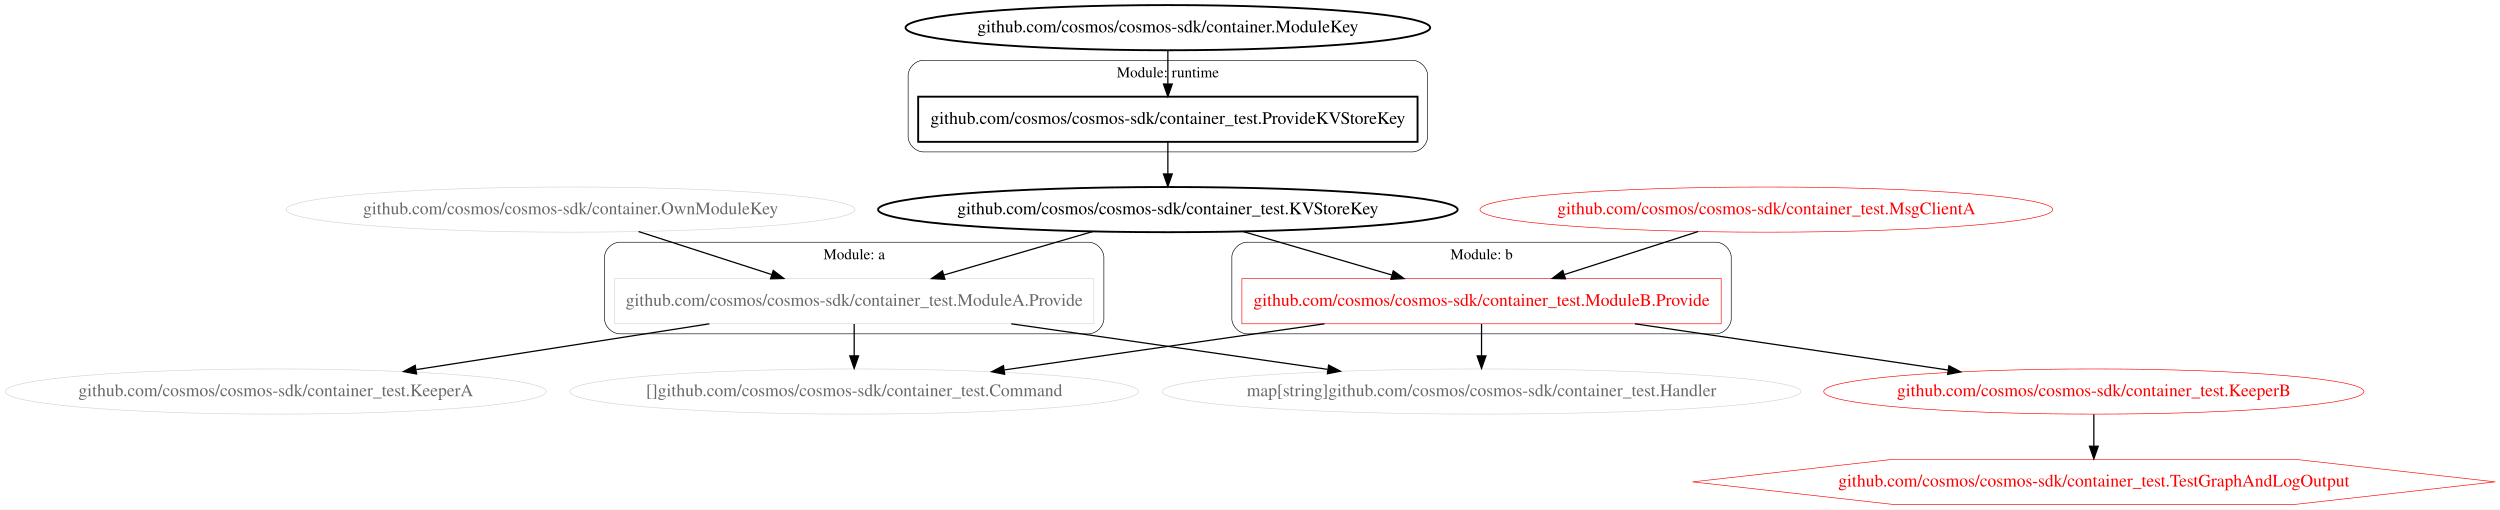
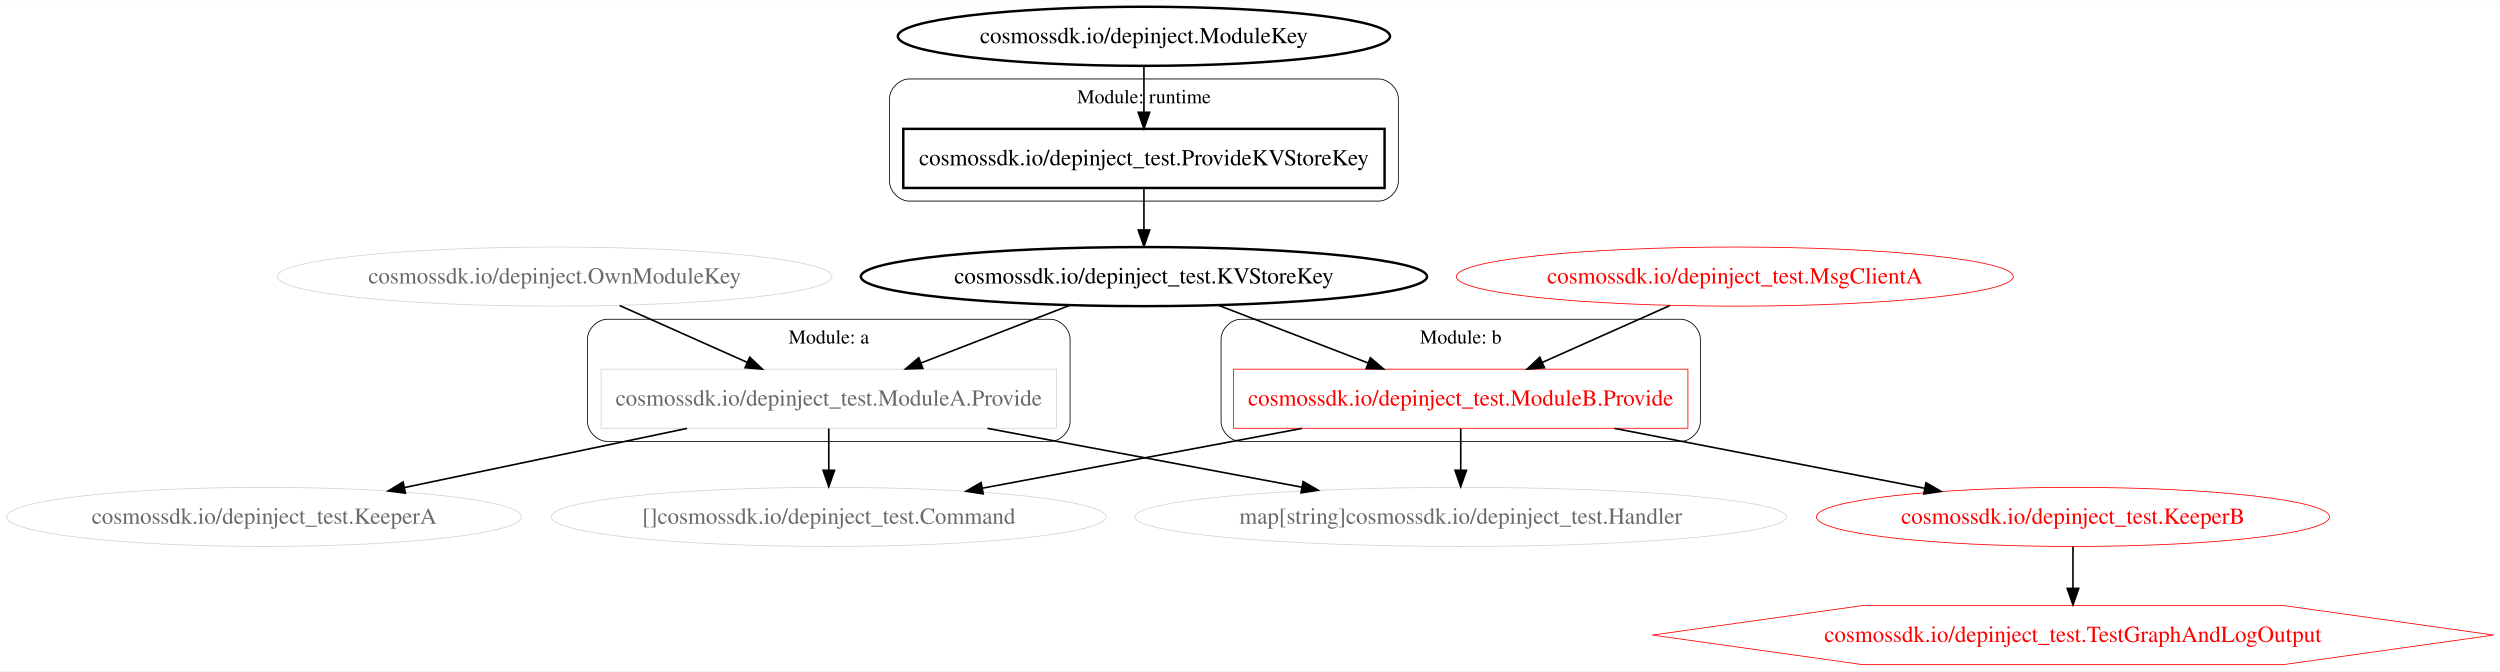
- <svg xmlns="http://www.w3.org/2000/svg" width="1992pt" height="406pt" viewBox="0.00 0.00 1992.49 406.00">
-   <g id="graph0" class="graph" transform="scale(1 1) rotate(0) translate(4 402)">
-     <polygon fill="#ffffff" stroke="transparent" points="-4,4 -4,-402 1988.489,-402 1988.489,4 -4,4" />
+ <svg xmlns="http://www.w3.org/2000/svg" width="1523pt" height="409pt" viewBox="0.00 0.00 1523.08 408.80">
+   <g id="graph0" class="graph" transform="scale(1 1) rotate(0) translate(4 404.8)">
+     <polygon fill="#ffffff" stroke="transparent" points="-4,4 -4,-404.8 1519.079,-404.8 1519.079,4 -4,4" />
    <g id="clust1" class="cluster">
-       <path fill="none" stroke="#000000" stroke-width=".5" d="M489.781,-136C489.781,-136 863.781,-136 863.781,-136 869.781,-136 875.781,-142 875.781,-148 875.781,-148 875.781,-197 875.781,-197 875.781,-203 869.781,-209 863.781,-209 863.781,-209 489.781,-209 489.781,-209 483.781,-209 477.781,-203 477.781,-197 477.781,-197 477.781,-148 477.781,-148 477.781,-142 483.781,-136 489.781,-136" />
-       <text text-anchor="middle" x="676.781" y="-195.4" font-family="Times,serif" font-size="12.00" fill="#000000">Module: a</text>
+       <path fill="none" stroke="#000000" stroke-width=".5" d="M365.921,-136C365.921,-136 635.921,-136 635.921,-136 641.921,-136 647.921,-142 647.921,-148 647.921,-148 647.921,-198.4 647.921,-198.4 647.921,-204.4 641.921,-210.4 635.921,-210.4 635.921,-210.4 365.921,-210.4 365.921,-210.4 359.921,-210.4 353.921,-204.4 353.921,-198.4 353.921,-198.4 353.921,-148 353.921,-148 353.921,-142 359.921,-136 365.921,-136" />
+       <text text-anchor="middle" x="500.921" y="-195.6" font-family="Times,serif" font-size="12.00" fill="#000000">Module: a</text>
    </g>
    <g id="clust2" class="cluster">
-       <path fill="none" stroke="#000000" stroke-width=".5" d="M989.781,-136C989.781,-136 1363.781,-136 1363.781,-136 1369.781,-136 1375.781,-142 1375.781,-148 1375.781,-148 1375.781,-197 1375.781,-197 1375.781,-203 1369.781,-209 1363.781,-209 1363.781,-209 989.781,-209 989.781,-209 983.781,-209 977.781,-203 977.781,-197 977.781,-197 977.781,-148 977.781,-148 977.781,-142 983.781,-136 989.781,-136" />
-       <text text-anchor="middle" x="1176.781" y="-195.4" font-family="Times,serif" font-size="12.00" fill="#000000">Module: b</text>
+       <path fill="none" stroke="#000000" stroke-width=".5" d="M751.921,-136C751.921,-136 1019.921,-136 1019.921,-136 1025.921,-136 1031.921,-142 1031.921,-148 1031.921,-148 1031.921,-198.4 1031.921,-198.4 1031.921,-204.4 1025.921,-210.4 1019.921,-210.4 1019.921,-210.4 751.921,-210.4 751.921,-210.4 745.921,-210.4 739.921,-204.4 739.921,-198.4 739.921,-198.4 739.921,-148 739.921,-148 739.921,-142 745.921,-136 751.921,-136" />
+       <text text-anchor="middle" x="885.921" y="-195.6" font-family="Times,serif" font-size="12.00" fill="#000000">Module: b</text>
    </g>
    <g id="clust3" class="cluster">
-       <path fill="none" stroke="#000000" stroke-width=".5" d="M731.781,-281C731.781,-281 1121.781,-281 1121.781,-281 1127.781,-281 1133.781,-287 1133.781,-293 1133.781,-293 1133.781,-342 1133.781,-342 1133.781,-348 1127.781,-354 1121.781,-354 1121.781,-354 731.781,-354 731.781,-354 725.781,-354 719.781,-348 719.781,-342 719.781,-342 719.781,-293 719.781,-293 719.781,-287 725.781,-281 731.781,-281" />
-       <text text-anchor="middle" x="926.781" y="-340.4" font-family="Times,serif" font-size="12.00" fill="#000000">Module: runtime</text>
+       <path fill="none" stroke="#000000" stroke-width=".5" d="M549.921,-282.4C549.921,-282.4 835.921,-282.4 835.921,-282.4 841.921,-282.4 847.921,-288.4 847.921,-294.4 847.921,-294.4 847.921,-344.8 847.921,-344.8 847.921,-350.8 841.921,-356.8 835.921,-356.8 835.921,-356.8 549.921,-356.8 549.921,-356.8 543.921,-356.8 537.921,-350.8 537.921,-344.8 537.921,-344.8 537.921,-294.4 537.921,-294.4 537.921,-288.4 543.921,-282.4 549.921,-282.4" />
+       <text text-anchor="middle" x="692.921" y="-342" font-family="Times,serif" font-size="12.00" fill="#000000">Module: runtime</text>
    </g>
    <g id="node1" class="node">
-       <polygon fill="none" stroke="#d3d3d3" stroke-width=".5" points="867.781,-180 485.781,-180 485.781,-144 867.781,-144 867.781,-180" />
-       <text text-anchor="middle" x="676.781" y="-158.3" font-family="Times,serif" font-size="14.00" fill="#696969">github.com/cosmos/cosmos-sdk/container_test.ModuleA.Provide</text>
+       <polygon fill="none" stroke="#d3d3d3" stroke-width=".5" points="639.602,-180 362.24,-180 362.24,-144 639.602,-144 639.602,-180" />
+       <text text-anchor="middle" x="500.921" y="-157.8" font-family="Times,serif" font-size="14.00" fill="#696969">cosmossdk.io/depinject_test.ModuleA.Provide</text>
    </g>
    <g id="node4" class="node">
-       <ellipse fill="none" stroke="#d3d3d3" stroke-width=".5" cx="676.781" cy="-90" rx="226.66" ry="18" />
-       <text text-anchor="middle" x="676.781" y="-86.3" font-family="Times,serif" font-size="14.00" fill="#696969">[]github.com/cosmos/cosmos-sdk/container_test.Command</text>
+       <ellipse fill="none" stroke="#d3d3d3" stroke-width=".5" cx="500.921" cy="-90" rx="168.983" ry="18" />
+       <text text-anchor="middle" x="500.921" y="-85.8" font-family="Times,serif" font-size="14.00" fill="#696969">[]cosmossdk.io/depinject_test.Command</text>
    </g>
    <g id="edge7" class="edge">
-       <path fill="none" stroke="#000000" d="M676.781,-143.831C676.781,-136.131 676.781,-126.974 676.781,-118.417" />
-       <polygon fill="#000000" stroke="#000000" points="680.281,-118.413 676.781,-108.413 673.281,-118.413 680.281,-118.413" />
+       <path fill="none" stroke="#000000" d="M500.921,-143.831C500.921,-136.131 500.921,-126.974 500.921,-118.417" />
+       <polygon fill="#000000" stroke="#000000" points="504.421,-118.413 500.921,-108.413 497.421,-118.413 504.421,-118.413" />
    </g>
    <g id="node8" class="node">
-       <ellipse fill="none" stroke="#d3d3d3" stroke-width=".5" cx="215.781" cy="-90" rx="215.562" ry="18" />
-       <text text-anchor="middle" x="215.781" y="-86.3" font-family="Times,serif" font-size="14.00" fill="#696969">github.com/cosmos/cosmos-sdk/container_test.KeeperA</text>
+       <ellipse fill="none" stroke="#d3d3d3" stroke-width=".5" cx="156.921" cy="-90" rx="156.842" ry="18" />
+       <text text-anchor="middle" x="156.921" y="-85.8" font-family="Times,serif" font-size="14.00" fill="#696969">cosmossdk.io/depinject_test.KeeperA</text>
    </g>
    <g id="edge5" class="edge">
-       <path fill="none" stroke="#000000" d="M561.343,-143.971C489.913,-132.815 398.655,-118.562 327.859,-107.505" />
-       <polygon fill="#000000" stroke="#000000" points="327.988,-103.982 317.567,-105.897 326.908,-110.898 327.988,-103.982" />
+       <path fill="none" stroke="#000000" d="M414.559,-143.924C361.927,-132.908 294.93,-118.886 242.45,-107.901" />
+       <polygon fill="#000000" stroke="#000000" points="242.997,-104.44 232.492,-105.817 241.563,-111.292 242.997,-104.44" />
    </g>
    <g id="node12" class="node">
-       <ellipse fill="none" stroke="#d3d3d3" stroke-width=".5" cx="1176.781" cy="-90" rx="254.555" ry="18" />
-       <text text-anchor="middle" x="1176.781" y="-86.3" font-family="Times,serif" font-size="14.00" fill="#696969">map[string]github.com/cosmos/cosmos-sdk/container_test.Handler</text>
+       <ellipse fill="none" stroke="#d3d3d3" stroke-width=".5" cx="885.921" cy="-90" rx="198.454" ry="18" />
+       <text text-anchor="middle" x="885.921" y="-85.8" font-family="Times,serif" font-size="14.00" fill="#696969">map[string]cosmossdk.io/depinject_test.Handler</text>
    </g>
    <g id="edge6" class="edge">
-       <path fill="none" stroke="#000000" d="M801.984,-143.971C879.083,-132.869 977.479,-118.7 1054.105,-107.665" />
-       <polygon fill="#000000" stroke="#000000" points="1054.892,-111.088 1064.291,-106.199 1053.894,-104.16 1054.892,-111.088" />
+       <path fill="none" stroke="#000000" d="M597.576,-143.924C656.112,-132.977 730.523,-119.061 789.091,-108.109" />
+       <polygon fill="#000000" stroke="#000000" points="789.904,-111.517 799.09,-106.239 788.617,-104.636 789.904,-111.517" />
    </g>
    <g id="node2" class="node">
-       <polygon fill="none" stroke="#ff0000" stroke-width=".5" points="1367.781,-180 985.781,-180 985.781,-144 1367.781,-144 1367.781,-180" />
-       <text text-anchor="middle" x="1176.781" y="-158.3" font-family="Times,serif" font-size="14.00" fill="#ff0000">github.com/cosmos/cosmos-sdk/container_test.ModuleB.Provide</text>
+       <polygon fill="none" stroke="#ff0000" stroke-width=".5" points="1024.332,-180 747.51,-180 747.51,-144 1024.332,-144 1024.332,-180" />
+       <text text-anchor="middle" x="885.921" y="-157.8" font-family="Times,serif" font-size="14.00" fill="#ff0000">cosmossdk.io/depinject_test.ModuleB.Provide</text>
    </g>
    <g id="edge11" class="edge">
-       <path fill="none" stroke="#000000" d="M1051.577,-143.971C973.51,-132.729 873.606,-118.343 796.578,-107.251" />
-       <polygon fill="#000000" stroke="#000000" points="796.742,-103.738 786.345,-105.777 795.744,-110.667 796.742,-103.738" />
+       <path fill="none" stroke="#000000" d="M789.266,-143.924C729.677,-132.78 653.638,-118.56 594.607,-107.52" />
+       <polygon fill="#000000" stroke="#000000" points="595.012,-104.036 584.539,-105.638 593.725,-110.916 595.012,-104.036" />
    </g>
    <g id="node9" class="node">
-       <ellipse fill="none" stroke="#ff0000" stroke-width=".5" cx="1664.781" cy="-90" rx="215.262" ry="18" />
-       <text text-anchor="middle" x="1664.781" y="-86.3" font-family="Times,serif" font-size="14.00" fill="#ff0000">github.com/cosmos/cosmos-sdk/container_test.KeeperB</text>
+       <ellipse fill="none" stroke="#ff0000" stroke-width=".5" cx="1258.921" cy="-90" rx="156.28" ry="18" />
+       <text text-anchor="middle" x="1258.921" y="-85.8" font-family="Times,serif" font-size="14.00" fill="#ff0000">cosmossdk.io/depinject_test.KeeperB</text>
    </g>
    <g id="edge10" class="edge">
-       <path fill="none" stroke="#000000" d="M1298.979,-143.971C1375.443,-132.689 1473.371,-118.241 1548.658,-107.133" />
-       <polygon fill="#000000" stroke="#000000" points="1549.276,-110.58 1558.658,-105.657 1548.254,-103.655 1549.276,-110.58" />
+       <path fill="none" stroke="#000000" d="M979.563,-143.924C1037.379,-132.764 1111.18,-118.518 1168.406,-107.472" />
+       <polygon fill="#000000" stroke="#000000" points="1169.372,-110.85 1178.527,-105.518 1168.045,-103.977 1169.372,-110.85" />
    </g>
    <g id="edge12" class="edge">
-       <path fill="none" stroke="#000000" d="M1176.781,-143.831C1176.781,-136.131 1176.781,-126.974 1176.781,-118.417" />
-       <polygon fill="#000000" stroke="#000000" points="1180.281,-118.413 1176.781,-108.413 1173.281,-118.413 1180.281,-118.413" />
+       <path fill="none" stroke="#000000" d="M885.921,-143.831C885.921,-136.131 885.921,-126.974 885.921,-118.417" />
+       <polygon fill="#000000" stroke="#000000" points="889.421,-118.413 885.921,-108.413 882.421,-118.413 889.421,-118.413" />
    </g>
    <g id="node3" class="node">
-       <polygon fill="none" stroke="#000000" stroke-width="1.5" points="1125.781,-325 727.781,-325 727.781,-289 1125.781,-289 1125.781,-325" />
-       <text text-anchor="middle" x="926.781" y="-303.3" font-family="Times,serif" font-size="14.00" fill="#000000">github.com/cosmos/cosmos-sdk/container_test.ProvideKVStoreKey</text>
+       <polygon fill="none" stroke="#000000" stroke-width="1.5" points="839.529,-326.4 546.313,-326.4 546.313,-290.4 839.529,-290.4 839.529,-326.4" />
+       <text text-anchor="middle" x="692.921" y="-304.2" font-family="Times,serif" font-size="14.00" fill="#000000">cosmossdk.io/depinject_test.ProvideKVStoreKey</text>
    </g>
    <g id="node7" class="node">
-       <ellipse fill="none" stroke="#000000" stroke-width="1.5" cx="926.781" cy="-235" rx="230.959" ry="18" />
-       <text text-anchor="middle" x="926.781" y="-231.3" font-family="Times,serif" font-size="14.00" fill="#000000">github.com/cosmos/cosmos-sdk/container_test.KVStoreKey</text>
+       <ellipse fill="none" stroke="#000000" stroke-width="1.5" cx="692.921" cy="-236.4" rx="172.472" ry="18" />
+       <text text-anchor="middle" x="692.921" y="-232.2" font-family="Times,serif" font-size="14.00" fill="#000000">cosmossdk.io/depinject_test.KVStoreKey</text>
    </g>
    <g id="edge2" class="edge">
-       <path fill="none" stroke="#000000" d="M926.781,-288.831C926.781,-281.131 926.781,-271.974 926.781,-263.417" />
-       <polygon fill="#000000" stroke="#000000" points="930.281,-263.413 926.781,-253.413 923.281,-263.413 930.281,-263.413" />
+       <path fill="none" stroke="#000000" d="M692.921,-290.231C692.921,-282.531 692.921,-273.374 692.921,-264.817" />
+       <polygon fill="#000000" stroke="#000000" points="696.421,-264.813 692.921,-254.813 689.421,-264.813 696.421,-264.813" />
    </g>
    <g id="node5" class="node">
-       <ellipse fill="none" stroke="#000000" stroke-width="1.5" cx="926.781" cy="-380" rx="209.063" ry="18" />
-       <text text-anchor="middle" x="926.781" y="-376.3" font-family="Times,serif" font-size="14.00" fill="#000000">github.com/cosmos/cosmos-sdk/container.ModuleKey</text>
+       <ellipse fill="none" stroke="#000000" stroke-width="1.5" cx="692.921" cy="-382.8" rx="149.927" ry="18" />
+       <text text-anchor="middle" x="692.921" y="-378.6" font-family="Times,serif" font-size="14.00" fill="#000000">cosmossdk.io/depinject.ModuleKey</text>
    </g>
    <g id="edge1" class="edge">
-       <path fill="none" stroke="#000000" d="M926.781,-361.955C926.781,-353.883 926.781,-344.176 926.781,-335.182" />
-       <polygon fill="#000000" stroke="#000000" points="930.281,-335.09 926.781,-325.09 923.281,-335.09 930.281,-335.09" />
+       <path fill="none" stroke="#000000" d="M692.921,-364.79C692.921,-356.353 692.921,-346.103 692.921,-336.668" />
+       <polygon fill="#000000" stroke="#000000" points="696.421,-336.502 692.921,-326.502 689.421,-336.502 696.421,-336.502" />
    </g>
    <g id="node6" class="node">
-       <ellipse fill="none" stroke="#d3d3d3" stroke-width=".5" cx="450.781" cy="-235" rx="226.66" ry="18" />
-       <text text-anchor="middle" x="450.781" y="-231.3" font-family="Times,serif" font-size="14.00" fill="#696969">github.com/cosmos/cosmos-sdk/container.OwnModuleKey</text>
+       <ellipse fill="none" stroke="#d3d3d3" stroke-width=".5" cx="333.921" cy="-236.4" rx="168.969" ry="18" />
+       <text text-anchor="middle" x="333.921" y="-232.2" font-family="Times,serif" font-size="14.00" fill="#696969">cosmossdk.io/depinject.OwnModuleKey</text>
    </g>
    <g id="edge4" class="edge">
-       <path fill="none" stroke="#000000" d="M504.913,-217.515C536.766,-207.226 577.277,-194.141 610.967,-183.258" />
-       <polygon fill="#000000" stroke="#000000" points="612.29,-186.509 620.73,-180.105 610.138,-179.848 612.29,-186.509" />
+       <path fill="none" stroke="#000000" d="M373.498,-218.768C396.761,-208.404 426.383,-195.207 451.211,-184.146" />
+       <polygon fill="#000000" stroke="#000000" points="452.758,-187.289 460.468,-180.022 449.909,-180.894 452.758,-187.289" />
    </g>
    <g id="edge3" class="edge">
-       <path fill="none" stroke="#000000" d="M867.217,-217.607C831.554,-207.194 785.995,-193.89 748.38,-182.907" />
-       <polygon fill="#000000" stroke="#000000" points="749.079,-179.465 738.499,-180.022 747.117,-186.184 749.079,-179.465" />
+       <path fill="none" stroke="#000000" d="M647.906,-218.957C620.819,-208.461 586.105,-195.009 557.214,-183.814" />
+       <polygon fill="#000000" stroke="#000000" points="558.248,-180.461 547.659,-180.111 555.719,-186.988 558.248,-180.461" />
    </g>
    <g id="edge8" class="edge">
-       <path fill="none" stroke="#000000" d="M986.345,-217.607C1022.008,-207.194 1067.567,-193.89 1105.182,-182.907" />
-       <polygon fill="#000000" stroke="#000000" points="1106.445,-186.184 1115.063,-180.022 1104.483,-179.465 1106.445,-186.184" />
+       <path fill="none" stroke="#000000" d="M738.171,-218.957C765.398,-208.461 800.294,-195.009 829.335,-183.814" />
+       <polygon fill="#000000" stroke="#000000" points="830.868,-186.974 838.939,-180.111 828.35,-180.442 830.868,-186.974" />
    </g>
    <g id="node11" class="node">
-       <polygon fill="none" stroke="#ff0000" stroke-width=".5" points="1984.697,-18 1824.739,-36 1504.823,-36 1344.864,-18 1504.823,0 1824.739,0 1984.697,-18" />
-       <text text-anchor="middle" x="1664.781" y="-14.3" font-family="Times,serif" font-size="14.00" fill="#ff0000">github.com/cosmos/cosmos-sdk/container_test.TestGraphAndLogOutput</text>
+       <polygon fill="none" stroke="#ff0000" stroke-width=".5" points="1515.236,-18 1387.079,-36 1130.764,-36 1002.606,-18 1130.764,0 1387.079,0 1515.236,-18" />
+       <text text-anchor="middle" x="1258.921" y="-13.8" font-family="Times,serif" font-size="14.00" fill="#ff0000">cosmossdk.io/depinject_test.TestGraphAndLogOutput</text>
    </g>
    <g id="edge13" class="edge">
-       <path fill="none" stroke="#000000" d="M1664.781,-71.831C1664.781,-64.131 1664.781,-54.974 1664.781,-46.417" />
-       <polygon fill="#000000" stroke="#000000" points="1668.281,-46.413 1664.781,-36.413 1661.281,-46.413 1668.281,-46.413" />
+       <path fill="none" stroke="#000000" d="M1258.921,-71.831C1258.921,-64.131 1258.921,-54.974 1258.921,-46.417" />
+       <polygon fill="#000000" stroke="#000000" points="1262.421,-46.413 1258.921,-36.413 1255.421,-46.413 1262.421,-46.413" />
    </g>
    <g id="node10" class="node">
-       <ellipse fill="none" stroke="#ff0000" stroke-width=".5" cx="1403.781" cy="-235" rx="228.26" ry="18" />
-       <text text-anchor="middle" x="1403.781" y="-231.3" font-family="Times,serif" font-size="14.00" fill="#ff0000">github.com/cosmos/cosmos-sdk/container_test.MsgClientA</text>
+       <ellipse fill="none" stroke="#ff0000" stroke-width=".5" cx="1052.921" cy="-236.4" rx="169.642" ry="18" />
+       <text text-anchor="middle" x="1052.921" y="-232.2" font-family="Times,serif" font-size="14.00" fill="#ff0000">cosmossdk.io/depinject_test.MsgClientA</text>
    </g>
    <g id="edge9" class="edge">
-       <path fill="none" stroke="#000000" d="M1349.409,-217.515C1317.415,-207.226 1276.725,-194.141 1242.886,-183.258" />
-       <polygon fill="#000000" stroke="#000000" points="1243.671,-179.835 1233.08,-180.105 1241.528,-186.499 1243.671,-179.835" />
+       <path fill="none" stroke="#000000" d="M1013.344,-218.768C990.081,-208.404 960.459,-195.207 935.631,-184.146" />
+       <polygon fill="#000000" stroke="#000000" points="936.933,-180.894 926.374,-180.022 934.084,-187.289 936.933,-180.894" />
    </g>
  </g>
</svg>
